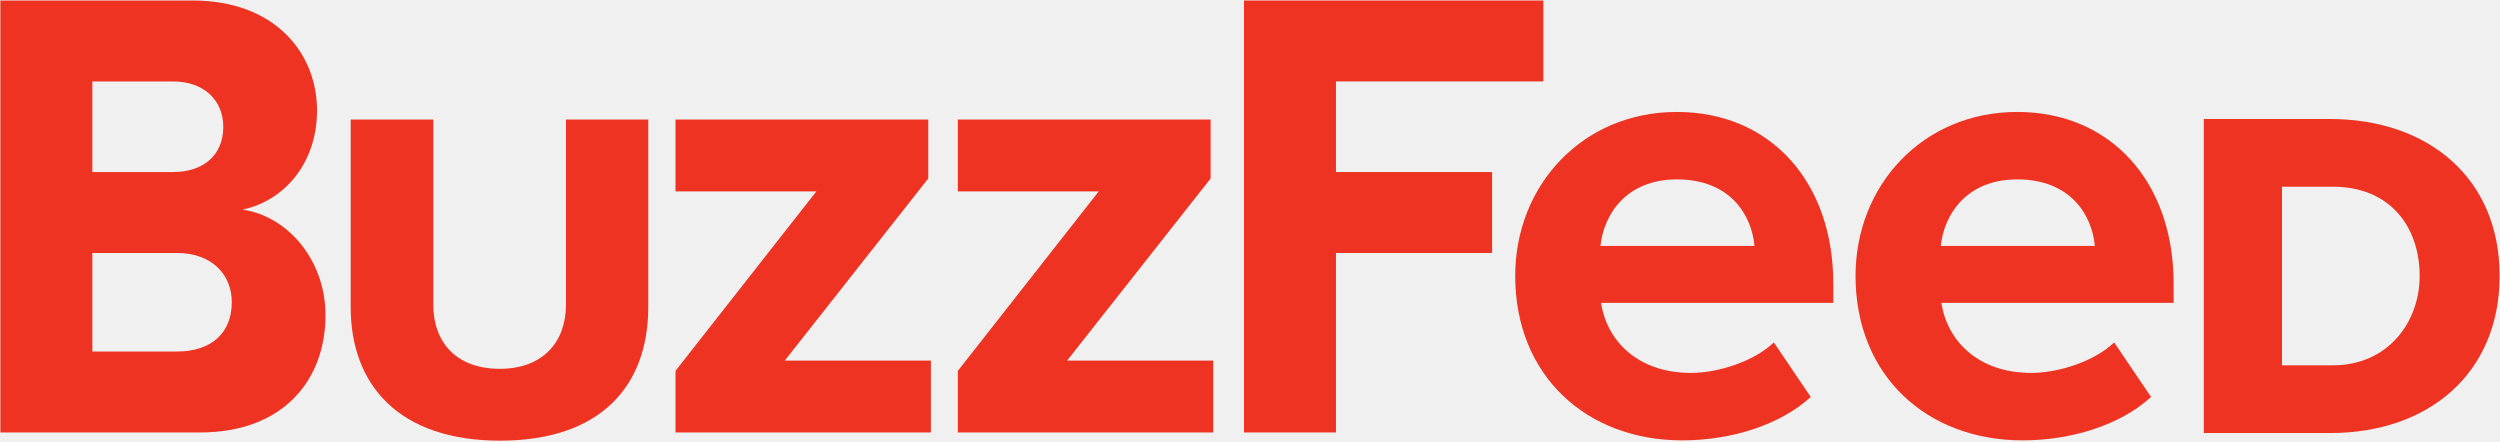
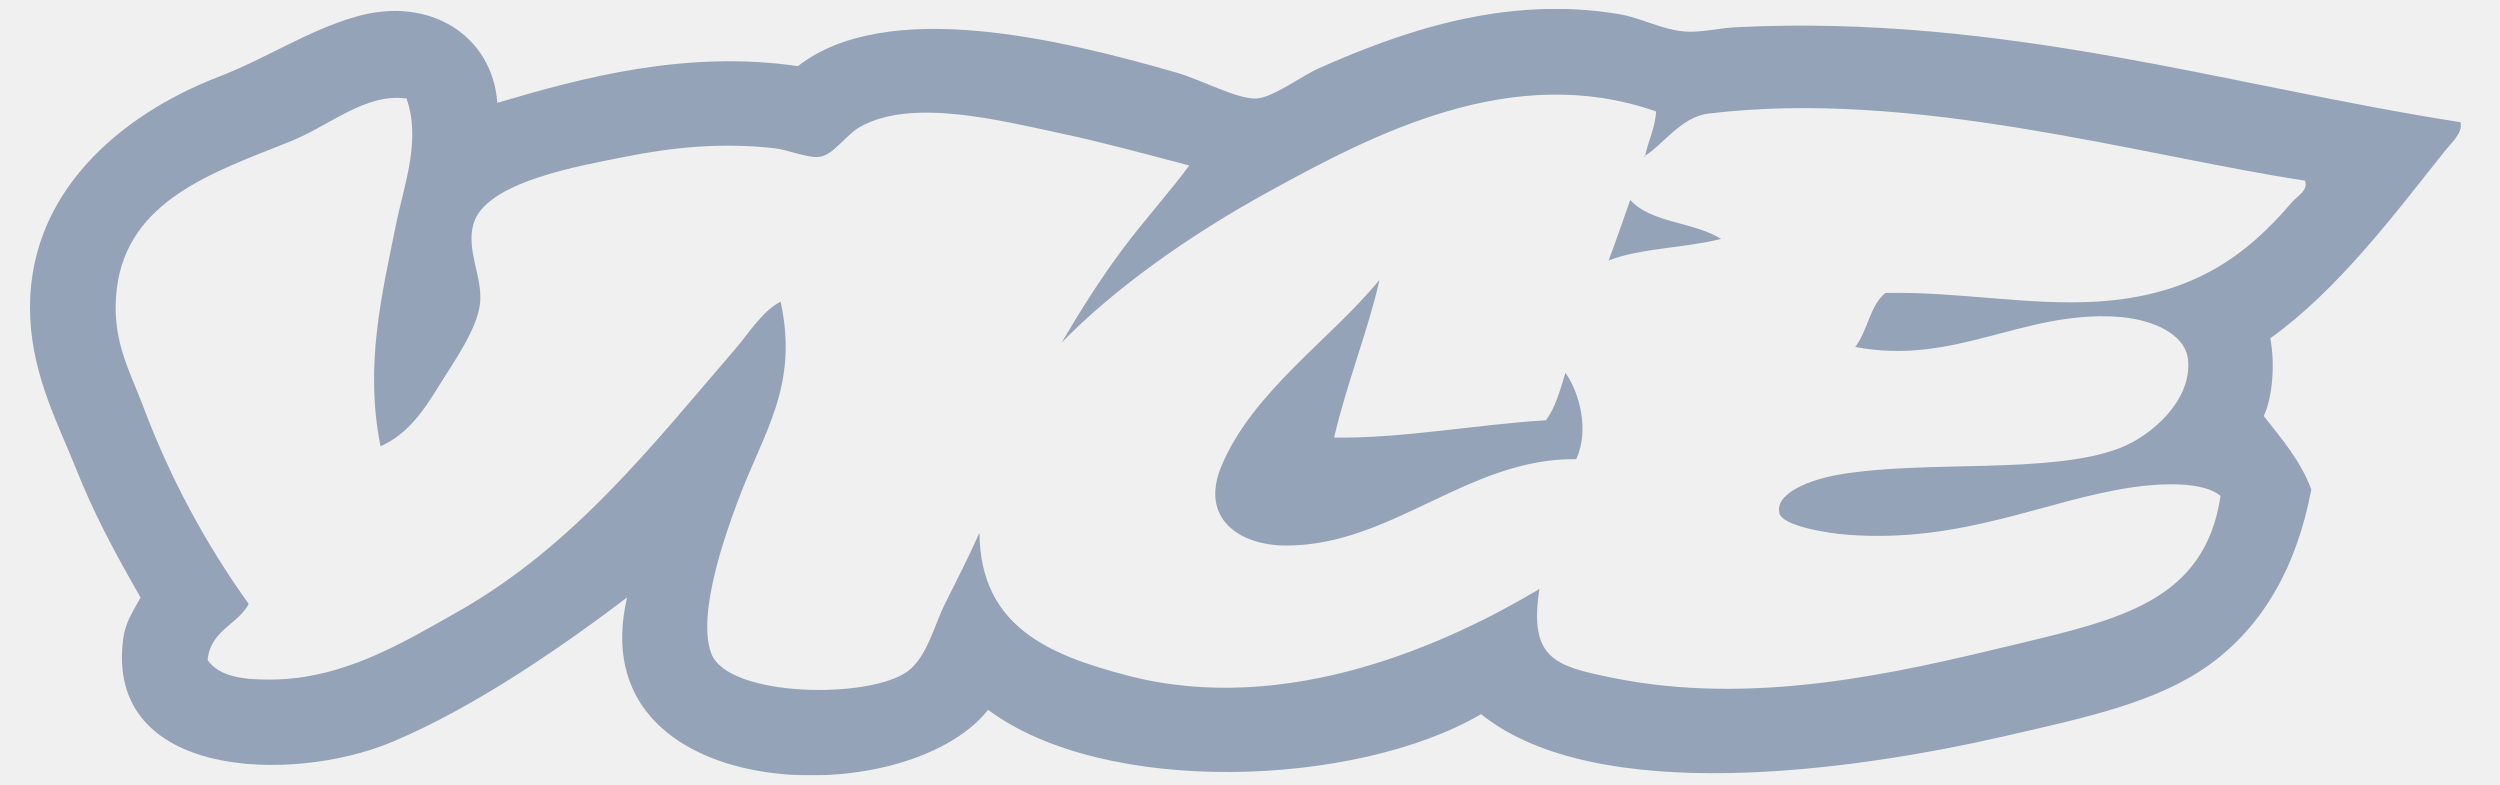
- <svg xmlns="http://www.w3.org/2000/svg" width="425px" height="75px" viewBox="0 0 426 75" version="1.1">
-   <g id="surface1">
-     <path style=" stroke:none;fill-rule:nonzero;fill:rgb(93.333%,20%,13.333%);fill-opacity:1;" d="M 0.066 73.602 L 0.066 0 L 32.855 0 C 46.832 0 54.02 8.945 54.02 18.738 C 54.02 27.883 48.277 34.176 41.34 35.625 C 49.277 36.824 55.465 44.469 55.465 53.613 C 55.465 64.758 48.18 73.602 34.105 73.602 Z M 38.047 21.535 C 38.047 16.988 34.754 13.789 29.465 13.789 L 15.738 13.789 L 15.738 29.23 L 29.465 29.23 C 34.754 29.23 38.047 26.281 38.047 21.535 Z M 39.496 51.414 C 39.496 46.77 36.199 43.02 30.113 43.02 L 15.738 43.02 L 15.738 59.809 L 30.16 59.809 C 35.949 59.809 39.496 56.711 39.496 51.414 Z M 39.496 51.414 " />
-     <path style=" stroke:none;fill-rule:nonzero;fill:rgb(93.333%,20%,13.333%);fill-opacity:1;" d="M 59.758 52.266 L 59.758 20.285 L 73.832 20.285 L 73.832 51.816 C 73.832 58.16 77.676 62.758 85.16 62.758 C 92.547 62.758 96.441 58.16 96.441 51.816 L 96.441 20.285 L 110.465 20.285 L 110.465 52.215 C 110.465 65.605 102.43 75 85.211 75 C 67.992 75 59.758 65.508 59.758 52.266 Z M 59.758 52.266 " />
-     <path style=" stroke:none;fill-rule:nonzero;fill:rgb(93.333%,20%,13.333%);fill-opacity:1;" d="M 115.105 73.602 L 115.105 63.109 L 139.109 32.527 L 115.105 32.527 L 115.105 20.285 L 158.176 20.285 L 158.176 30.328 L 133.723 61.359 L 158.625 61.359 L 158.625 73.602 Z M 115.105 73.602 " />
-     <path style=" stroke:none;fill-rule:nonzero;fill:rgb(93.333%,20%,13.333%);fill-opacity:1;" d="M 163.215 73.602 L 163.215 63.109 L 187.223 32.527 L 163.215 32.527 L 163.215 20.285 L 206.289 20.285 L 206.289 30.328 L 181.832 61.359 L 206.738 61.359 L 206.738 73.602 Z M 163.215 73.602 " />
-     <path style=" stroke:none;fill-rule:nonzero;fill:rgb(93.333%,20%,13.333%);fill-opacity:1;" d="M 211.977 73.602 L 211.977 0 L 262.984 0 L 262.984 13.789 L 227.648 13.789 L 227.648 29.23 L 254.25 29.23 L 254.25 43.02 L 227.648 43.02 L 227.648 73.602 Z M 211.977 73.602 " />
-     <path style=" stroke:none;fill-rule:nonzero;fill:rgb(93.333%,20%,13.333%);fill-opacity:1;" d="M 258.191 46.918 C 258.191 31.48 269.672 18.988 285.742 18.988 C 301.711 18.988 312.391 30.93 312.391 48.219 L 312.391 51.516 L 272.816 51.516 C 273.812 58.012 279.102 63.457 288.137 63.457 C 292.68 63.457 298.816 61.559 302.262 58.262 L 308.551 67.555 C 303.258 72.402 294.875 74.949 286.641 74.949 C 270.418 74.949 258.191 64.008 258.191 46.918 Z M 285.742 30.48 C 277.059 30.48 273.266 36.527 272.715 41.82 L 298.965 41.82 C 298.516 36.727 294.973 30.48 285.742 30.48 Z M 285.742 30.48 " />
-     <path style=" stroke:none;fill-rule:nonzero;fill:rgb(93.333%,20%,13.333%);fill-opacity:1;" d="M 316.184 46.918 C 316.184 31.48 327.664 18.988 343.734 18.988 C 359.703 18.988 370.387 30.93 370.387 48.219 L 370.387 51.516 L 330.809 51.516 C 331.805 58.012 337.098 63.457 346.129 63.457 C 350.672 63.457 356.809 61.559 360.254 58.262 L 366.543 67.555 C 361.254 72.402 352.867 74.949 344.633 74.949 C 328.414 74.949 316.184 64.008 316.184 46.918 Z M 343.734 30.48 C 335.051 30.48 331.258 36.527 330.707 41.82 L 356.961 41.82 C 356.512 36.727 352.969 30.48 343.734 30.48 Z M 343.734 30.48 " />
-     <path style=" stroke:none;fill-rule:nonzero;fill:rgb(93.333%,20%,13.333%);fill-opacity:1;" d="M 375.527 73.699 L 375.527 20.188 L 396.984 20.188 C 413.805 20.188 425.934 30.281 425.934 46.918 C 425.934 63.508 413.855 73.699 397.086 73.699 Z M 412.309 46.918 C 412.309 38.625 407.316 31.73 397.535 31.73 L 388.852 31.73 L 388.852 62.16 L 397.535 62.16 C 406.867 62.16 412.309 54.863 412.309 46.918 Z M 412.309 46.918 " />
+ <svg xmlns="http://www.w3.org/2000/svg" width="102" height="32" fill="none">
+   <mask id="vice_svg__a" width="100" height="32" x="1" y="0" maskUnits="userSpaceOnUse" style="mask-type:luminance">
+     <path fill="#fff" d="M100.794.364H1.158v31.272h99.636z" />
+   </mask>
+   <g mask="url(#vice_svg__a)">
+     <path fill="#94A3B8" fill-rule="evenodd" d="M100.388 4.987c.108.426-.368.835-.616 1.147-2.075 2.606-4.378 5.689-7.144 7.668.2 1.036.094 2.412-.267 3.172.724.925 1.493 1.8 1.941 2.997-.59 3.128-1.958 5.554-4.145 7.14-2.135 1.545-5.02 2.155-8.294 2.908-6.328 1.458-16.74 2.895-21.435-.882-5.084 2.98-15.358 3.373-20.113-.177-3.38 4.274-16.713 3.9-14.73-4.582-2.472 1.87-6.129 4.45-9.617 5.906-4.045 1.686-11.705 1.496-10.94-4.231.093-.683.382-1.068.707-1.675-1.183-2.063-1.931-3.495-2.647-5.289-.685-1.72-1.73-3.678-1.853-6.08C.98 7.898 4.966 4.658 8.913 3.136c2.014-.777 3.65-1.901 5.645-2.465 2.98-.85 5.536.79 5.733 3.525 3.466-1.028 7.686-2.162 12.263-1.498 3.644-2.831 10.76-1.082 15.437.262 1.058.305 2.48 1.093 3.264 1.06.663-.028 1.861-.927 2.556-1.235C57.093 1.33 61.384-.217 66.074.58c.888.15 1.7.62 2.646.704.641.06 1.426-.142 2.117-.174 10.962-.535 20.089 2.404 29.552 3.876zm-30.697-.35c-1.12.134-1.914 1.358-2.646 1.762.053-.005.103-.014.087-.09.133-.6.39-1.08.44-1.76-5.87-2.067-11.583.953-15.788 3.26-3.363 1.843-6.363 4.01-8.469 6.168.761-1.295 1.57-2.578 2.47-3.788.915-1.23 1.932-2.342 2.737-3.437-1.759-.46-3.522-.946-5.296-1.323-2.52-.537-6.027-1.424-8.115-.264-.604.335-1.099 1.16-1.676 1.234-.478.062-1.265-.287-1.853-.352-2.155-.24-4.139-.04-6.087.352-1.824.365-5.68 1.013-6.176 2.73-.316 1.104.39 2.173.265 3.264-.12 1.073-1.152 2.493-1.675 3.349-.641 1.05-1.293 1.979-2.383 2.467-.66-3.284.058-6.204.618-8.989.346-1.716 1.042-3.473.443-5.2-1.683-.234-3.1 1.096-4.765 1.76-3.13 1.251-6.614 2.392-7.056 5.995-.25 2.029.513 3.32 1.058 4.76a34.8 34.8 0 0 0 4.324 8.108c-.468.858-1.568 1.081-1.678 2.29.498.704 1.534.797 2.558.794 2.96-.007 5.387-1.494 7.586-2.732 4.787-2.692 8.003-6.834 11.381-10.752.593-.69 1.081-1.519 1.853-1.939.758 3.481-.716 5.343-1.766 8.196-.405 1.099-1.68 4.539-1.059 6.168.682 1.793 6.49 1.871 8.028.708.776-.586 1.085-1.91 1.501-2.733.532-1.059.992-1.972 1.411-2.908.023 3.861 2.894 4.995 5.998 5.817 6.597 1.742 13.25-1.37 16.849-3.524-.45 2.86.662 3.147 2.912 3.613 5.817 1.2 11.675-.184 16.407-1.323 4.338-1.044 7.826-1.78 8.469-6.083-.694-.6-2.43-.525-3.616-.35-3.5.51-6.887 2.278-11.556 1.937-.853-.061-2.692-.358-2.825-.88-.205-.813 1.253-1.383 2.474-1.586 3.499-.592 8.558.006 11.377-1.061 1.352-.51 2.985-1.981 2.82-3.612-.106-1.101-1.545-1.678-2.91-1.761-3.86-.242-6.619 2.01-10.67 1.233.506-.64.598-1.692 1.232-2.203 2.964-.062 5.842.525 8.646.352 3.898-.243 6.096-1.884 7.94-4.054.197-.235.692-.486.53-.88-6.772-1.03-16.002-3.756-24.35-2.733zM56.282 11.42c-.435 1.977-1.343 4.24-1.852 6.433 2.804.04 5.761-.532 8.644-.705.39-.52.582-1.24.795-1.939.578.818.985 2.348.441 3.525-4.378-.061-7.525 3.522-11.82 3.525-1.924.002-3.558-1.102-2.648-3.261 1.286-3.044 4.475-5.17 6.44-7.578m10.233-3.262c.825.94 2.63.9 3.704 1.589-1.45.372-3.275.37-4.587.879.31-.81.587-1.647.883-2.467" clip-rule="evenodd" />
  </g>
</svg>
